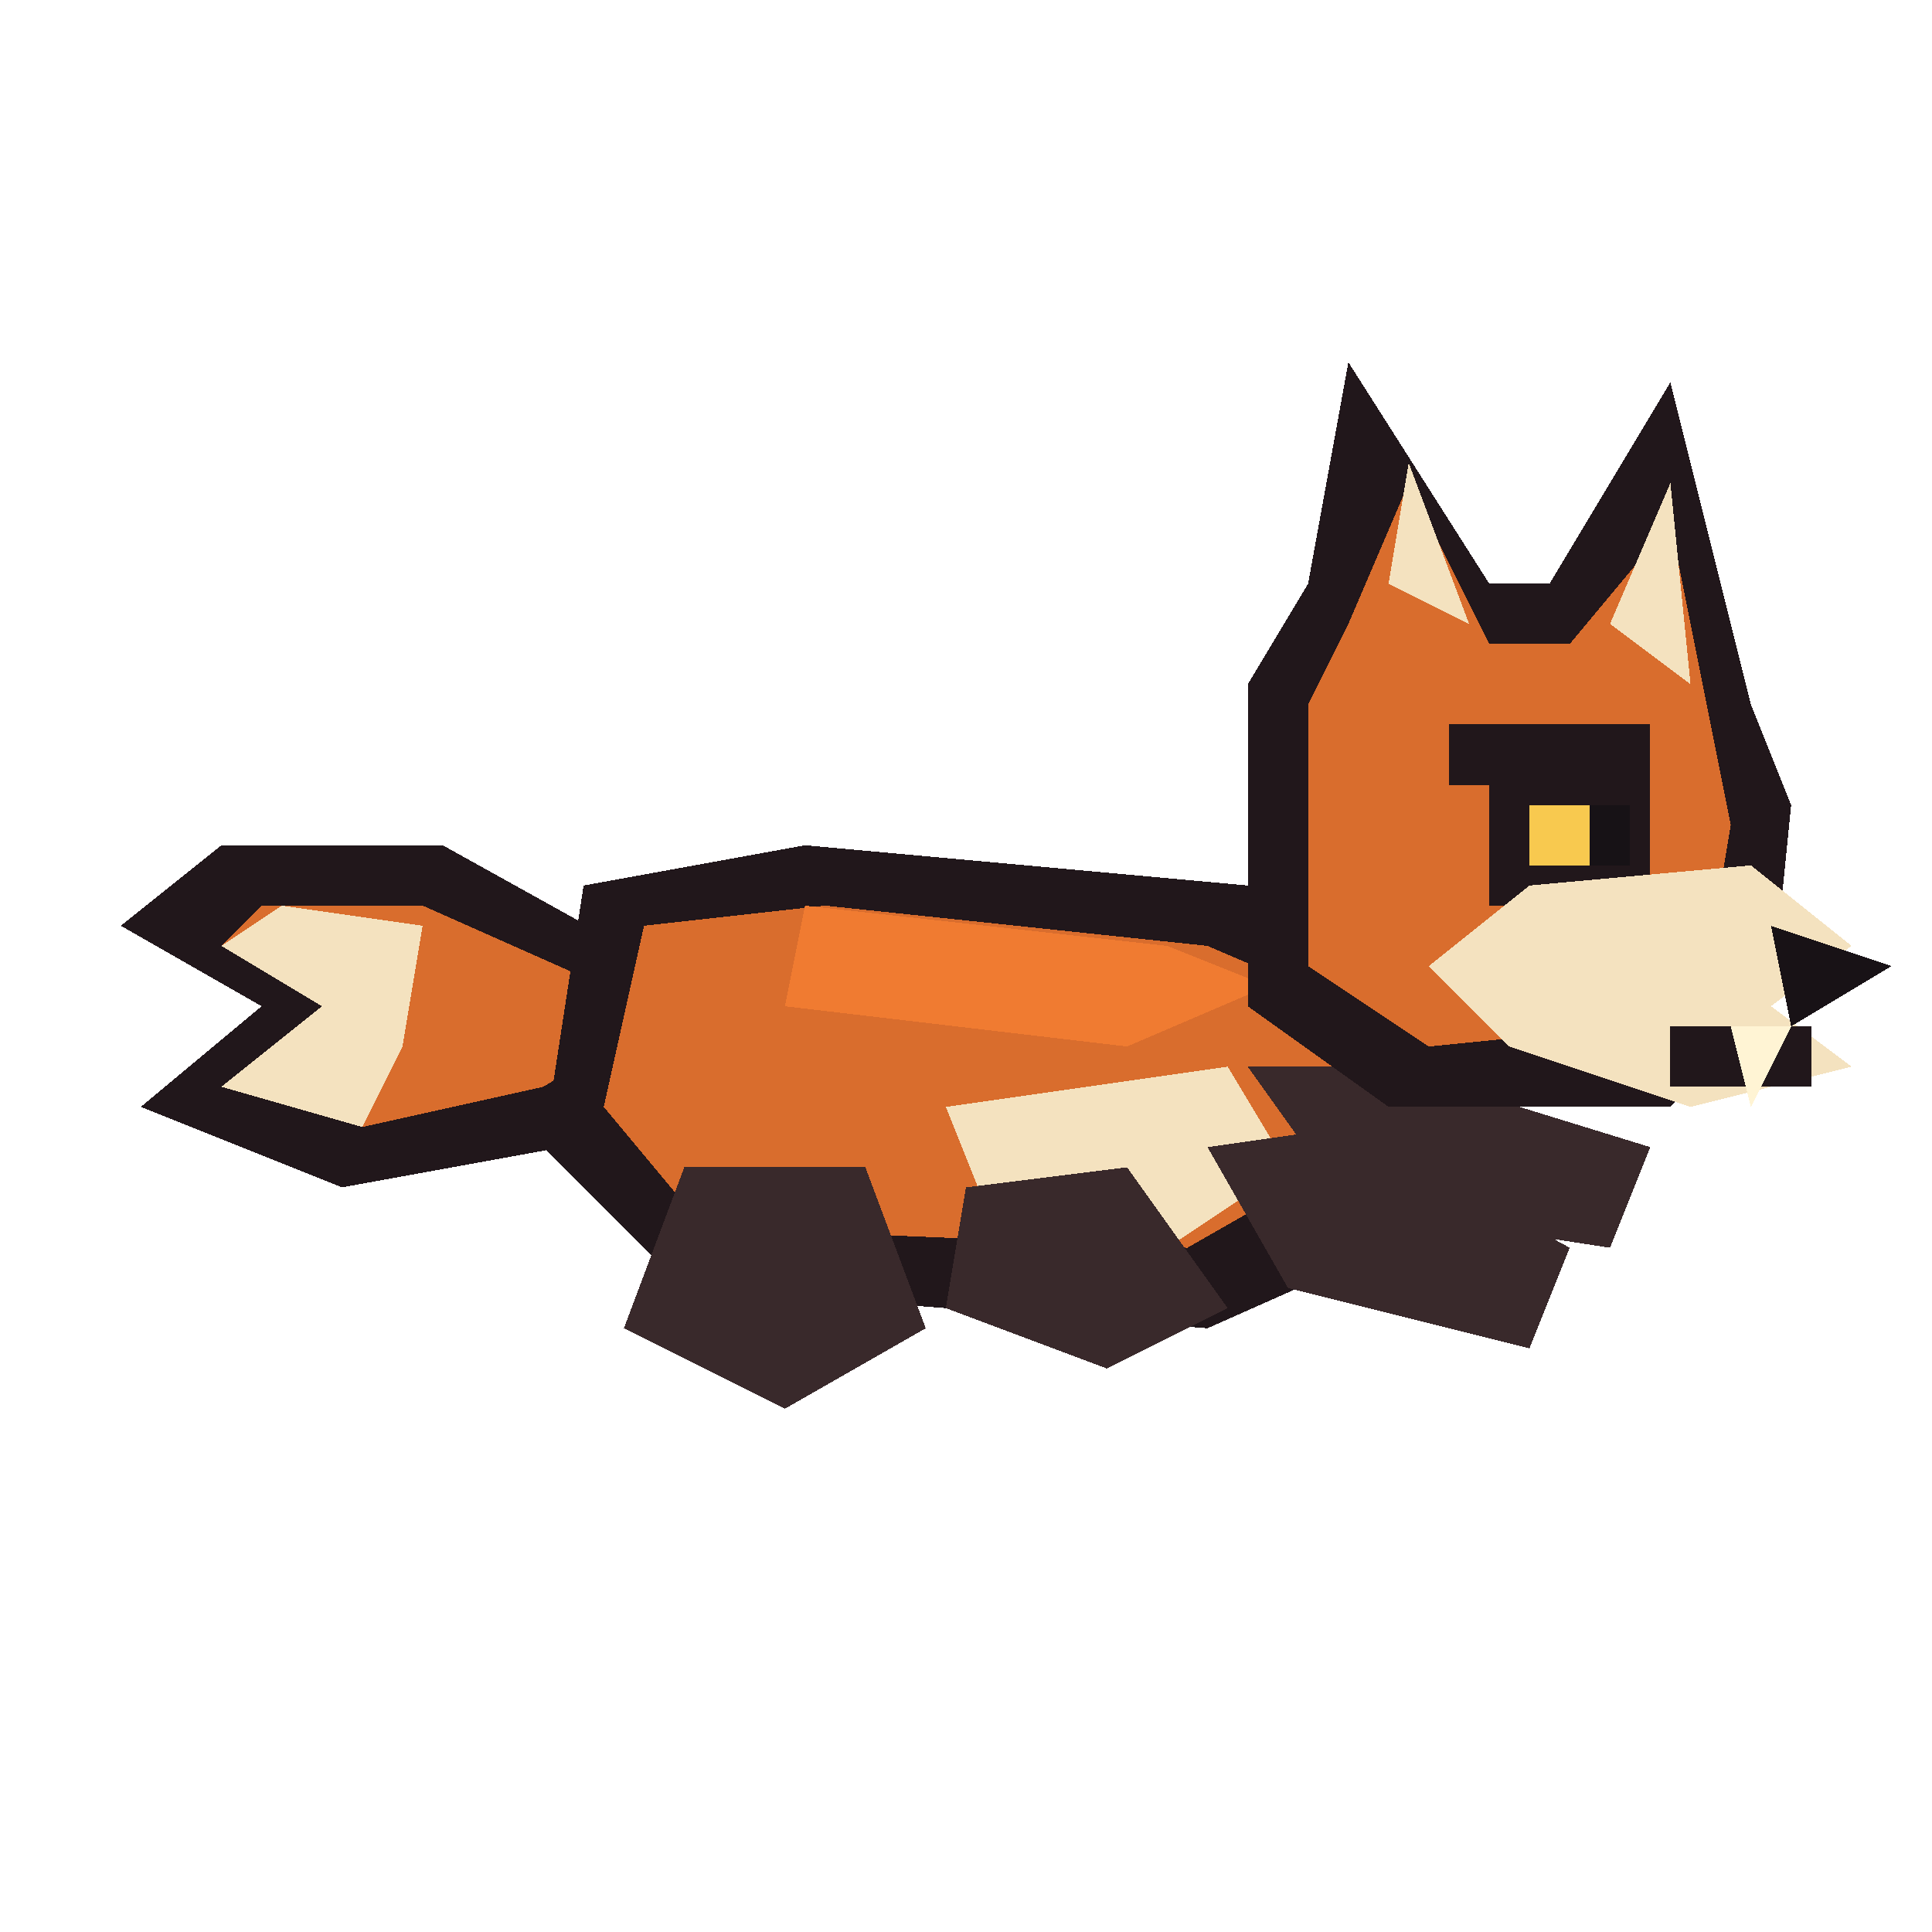
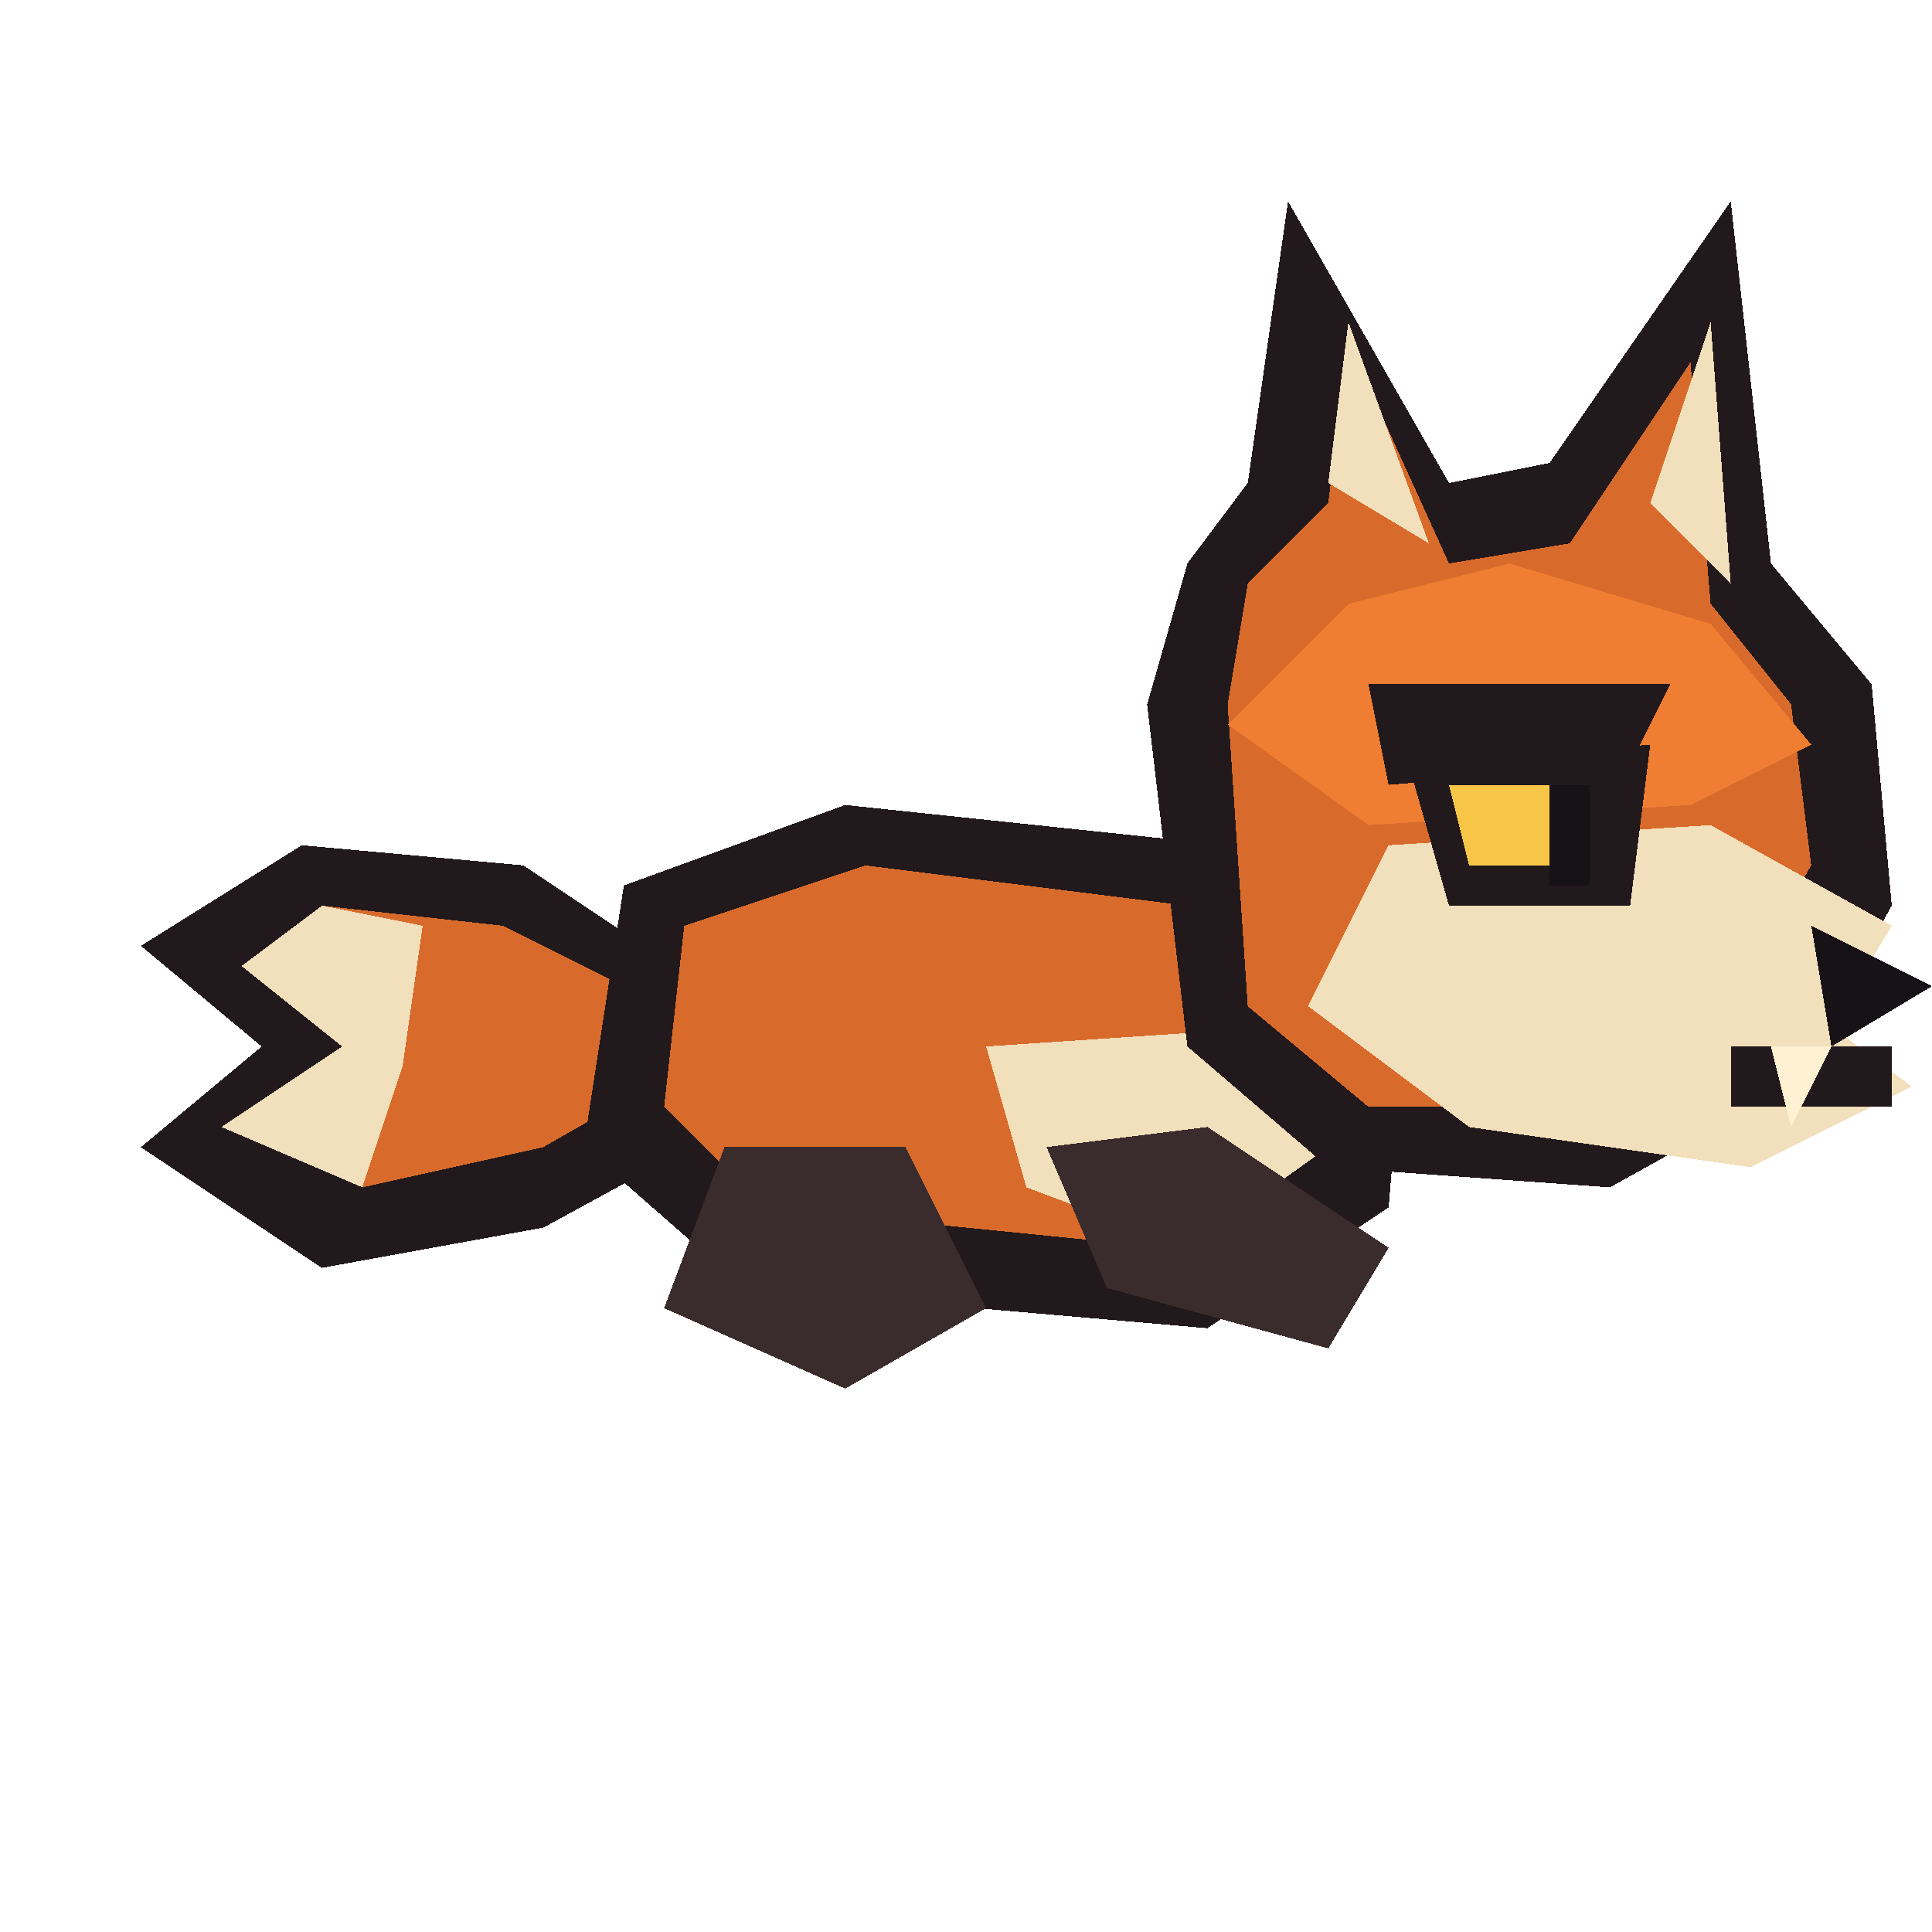
<svg xmlns="http://www.w3.org/2000/svg" width="96" height="96" viewBox="0 0 96 96" shape-rendering="crispEdges">
  <rect width="96" height="96" fill="none" />
-   <polygon points="31,47 22,42 11,42 6,46 13,50 7,55 17,59 28,57 35,52" fill="#21171b" />
-   <polygon points="30,49 21,45 13,45 11,47 16,50 11,54 18,56 27,54 32,51" fill="#d96d2d" />
-   <polygon points="14,45 11,47 16,50 11,54 18,56 20,52 21,46" fill="#f4e2bf" />
-   <polygon points="29,44 40,42 62,44 71,49 69,62 60,66 34,64 27,57" fill="#21171b" />
-   <polygon points="32,46 41,45 60,47 67,50 66,58 59,62 35,61 30,55" fill="#d96d2d" />
-   <polygon points="40,45 58,47 63,49 56,52 39,50" fill="#f07b31" />
-   <polygon points="47,55 61,53 64,58 58,62 49,60" fill="#f4e2bf" />
-   <polygon points="34,58 43,58 46,66 39,70 31,66" fill="#39292b" />
-   <polygon points="48,59 56,58 61,65 55,68 47,65" fill="#39292b" />
-   <polygon points="60,57 67,56 78,62 76,67 64,64" fill="#39292b" />
-   <polygon points="62,53 69,53 82,57 80,62 67,60" fill="#39292b" />
-   <polygon points="62,34 65,29 67,18 74,29 77,29 83,19 87,35 89,40 88,50 83,55 69,55 62,50" fill="#21171b" />
-   <polygon points="65,35 67,31 70,24 74,32 78,32 83,26 85,36 86,41 85,47 81,51 71,52 65,48" fill="#d96d2d" />
-   <polygon points="69,29 70,23 73,31" fill="#f4e2bf" />
-   <polygon points="80,31 83,24 84,34" fill="#f4e2bf" />
-   <rect x="72" y="36" width="10" height="3" fill="#21171b" />
-   <rect x="74" y="39" width="8" height="6" fill="#21171b" />
-   <rect x="76" y="40" width="5" height="3" fill="#f8c94f" />
-   <rect x="79" y="40" width="2" height="3" fill="#171216" />
-   <polygon points="76,44 87,43 92,47 88,50 92,53 84,55 75,52 71,48" fill="#f4e2bf" />
-   <polygon points="88,46 94,48 89,51" fill="#181216" />
-   <rect x="83" y="51" width="7" height="3" fill="#21171b" />
-   <polygon points="86,51 89,51 87,55" fill="#fff4d4" />
+   <polygon points="35,49 26,43 15,42 7,47 13,52 7,57 16,63 27,61 38,55" fill="#21191c" />
+   <polygon points="33,50 25,46 16,45 12,48 17,52 11,56 18,59 27,57 34,53" fill="#d86b2b" />
+   <polygon points="16,45 12,48 17,52 11,56 18,59 20,53 21,46" fill="#f2dfbb" />
+   <polygon points="31,44 42,40 61,42 70,48 69,60 60,66 37,64 29,57" fill="#21191c" />
+   <polygon points="34,46 43,43 59,45 66,49 65,57 58,62 38,60 33,55" fill="#d86b2b" />
+   <polygon points="49,52 64,51 66,57 59,62 51,59" fill="#f2dfbb" />
+   <polygon points="36,57 45,57 49,65 42,69 33,65" fill="#3a2b2c" />
+   <polygon points="52,57 60,56 69,62 66,67 55,64" fill="#3a2b2c" />
+   <polygon points="57,35 59,28 62,24 64,10 72,24 77,23 86,10 88,28 93,34 94,45 89,54 80,59 66,58 59,52" fill="#21191c" />
+   <polygon points="61,35 62,29 66,25 67,17 72,28 78,27 84,18 85,30 89,35 90,43 86,50 79,55 68,55 62,50" fill="#d86b2b" />
+   <polygon points="66,24 67,16 71,27" fill="#f2dfbb" />
+   <polygon points="82,25 85,16 86,29" fill="#f2dfbb" />
+   <polygon points="61,36 67,30 75,28 85,31 90,37 84,40 68,41" fill="#ef7d32" />
+   <polygon points="69,42 85,41 94,46 91,51 95,54 87,58 73,56 65,50" fill="#f2dfbb" />
+   <polygon points="68,34 83,34 81,38 69,39" fill="#21191c" />
+   <polygon points="70,38 82,37 81,45 72,45" fill="#21191c" />
+   <polygon points="72,39 79,39 78,43 73,43" fill="#f7c647" />
+   <rect x="77" y="39" width="2" height="5" fill="#171216" />
+   <polygon points="90,46 96,49 91,52" fill="#171216" />
+   <rect x="86" y="52" width="8" height="3" fill="#21191c" />
+   <polygon points="88,52 91,52 89,56" fill="#fff1d2" />
</svg>
